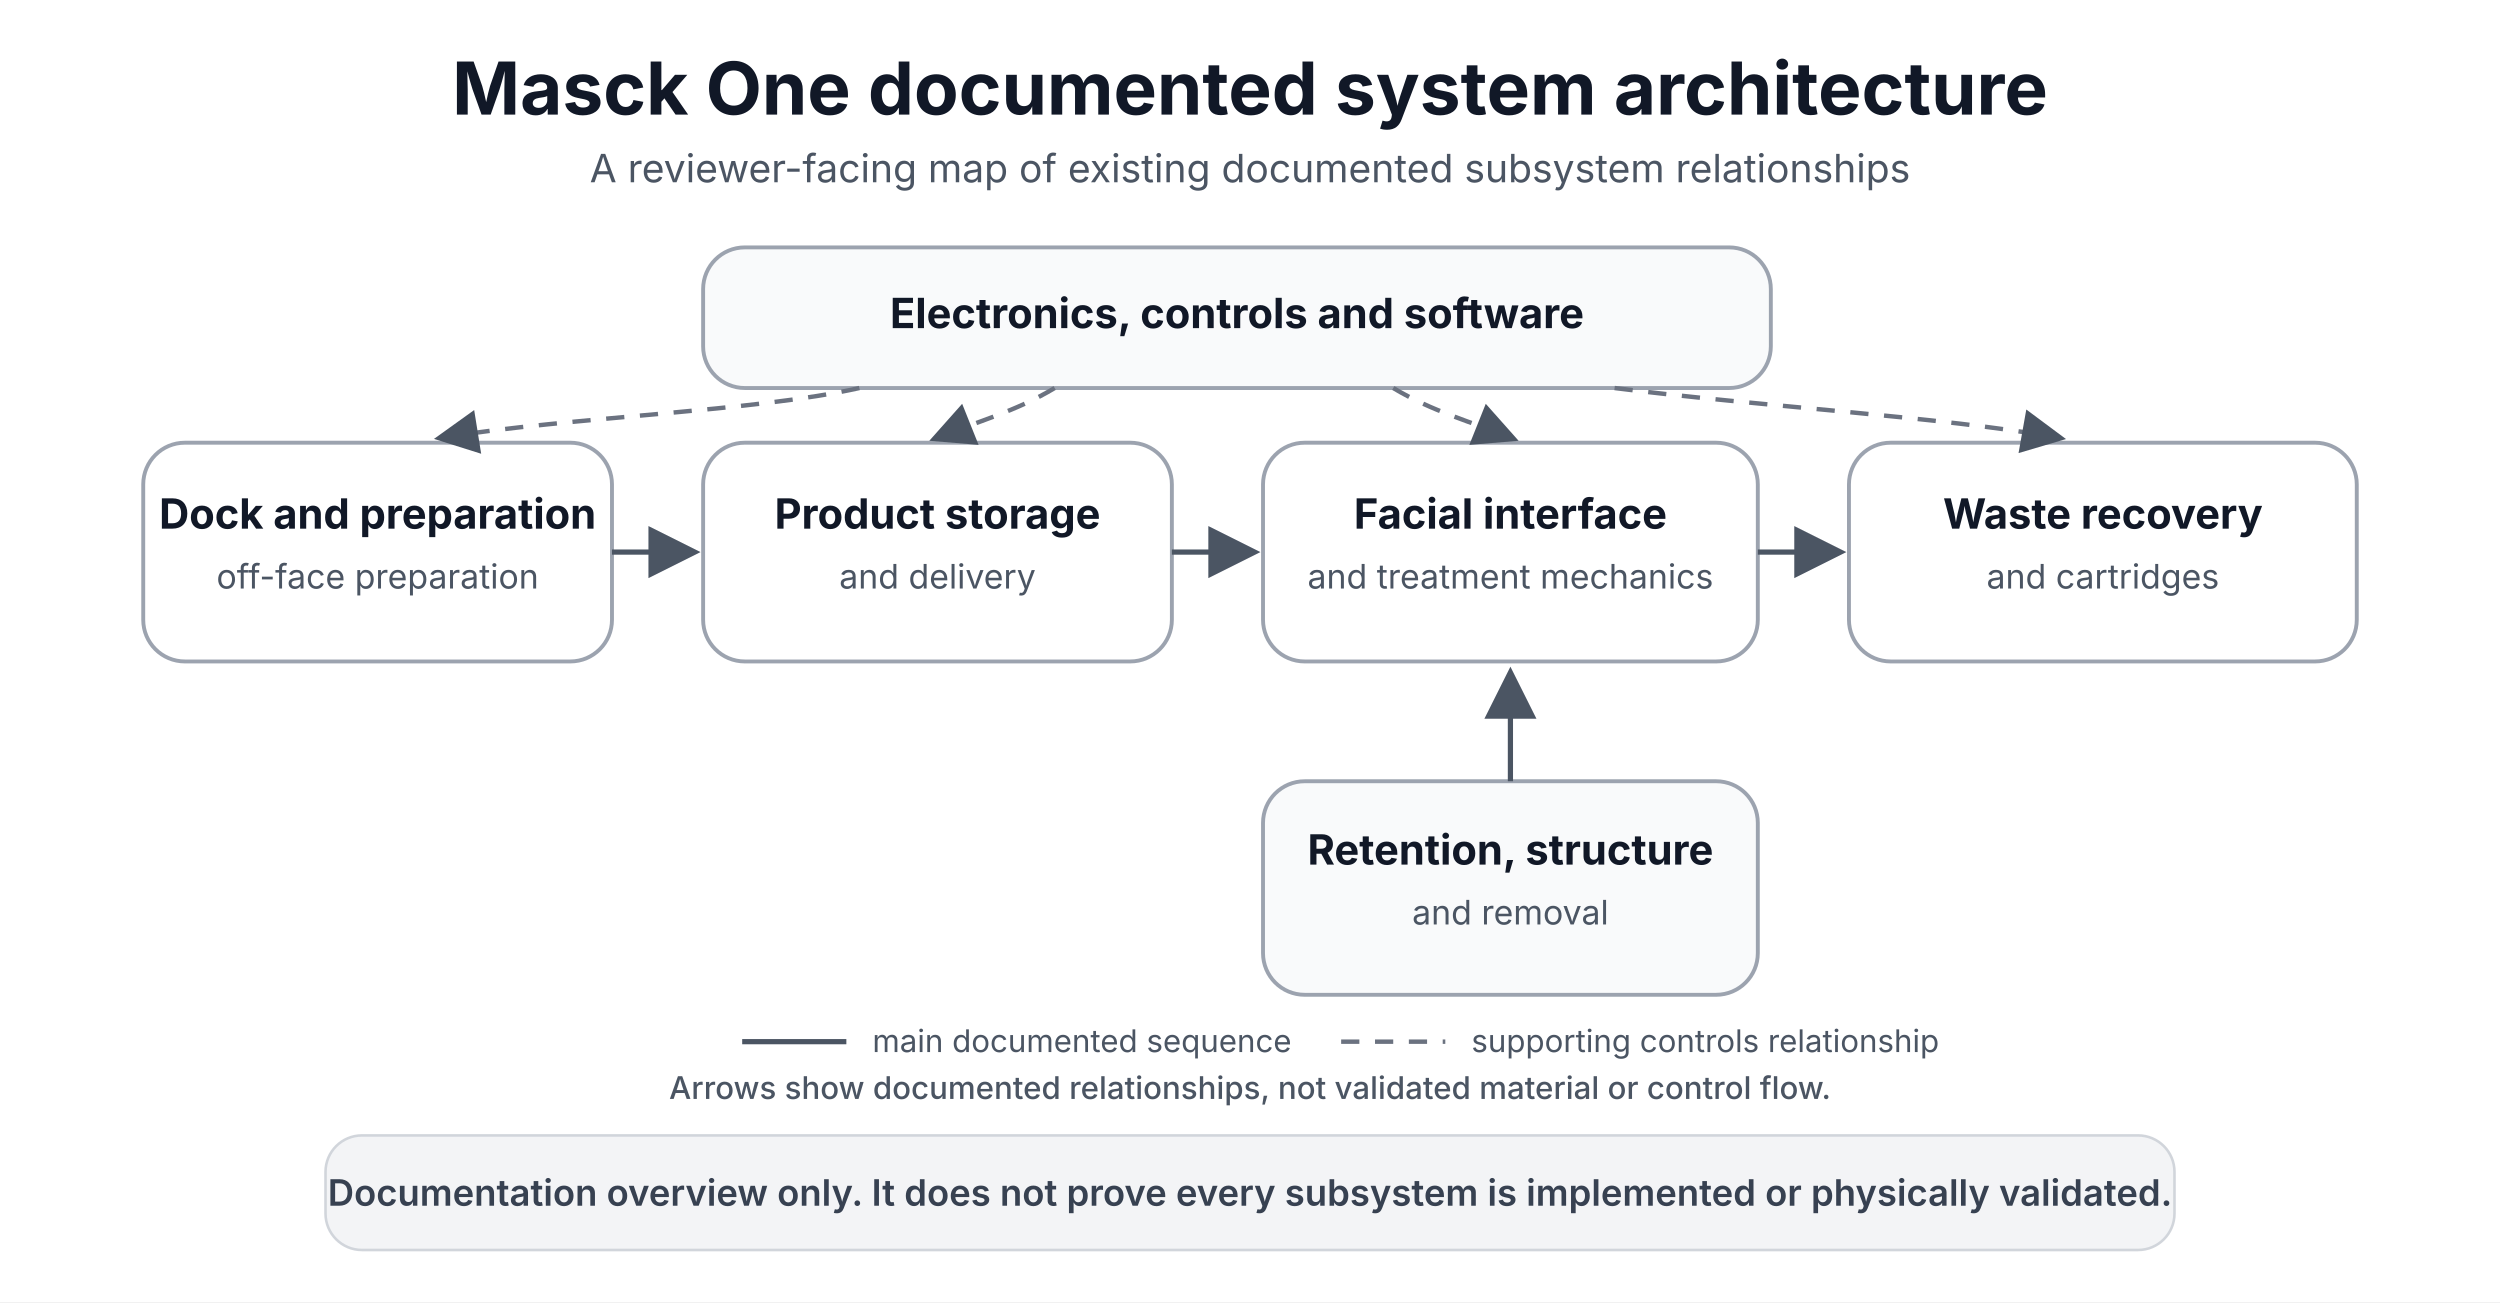
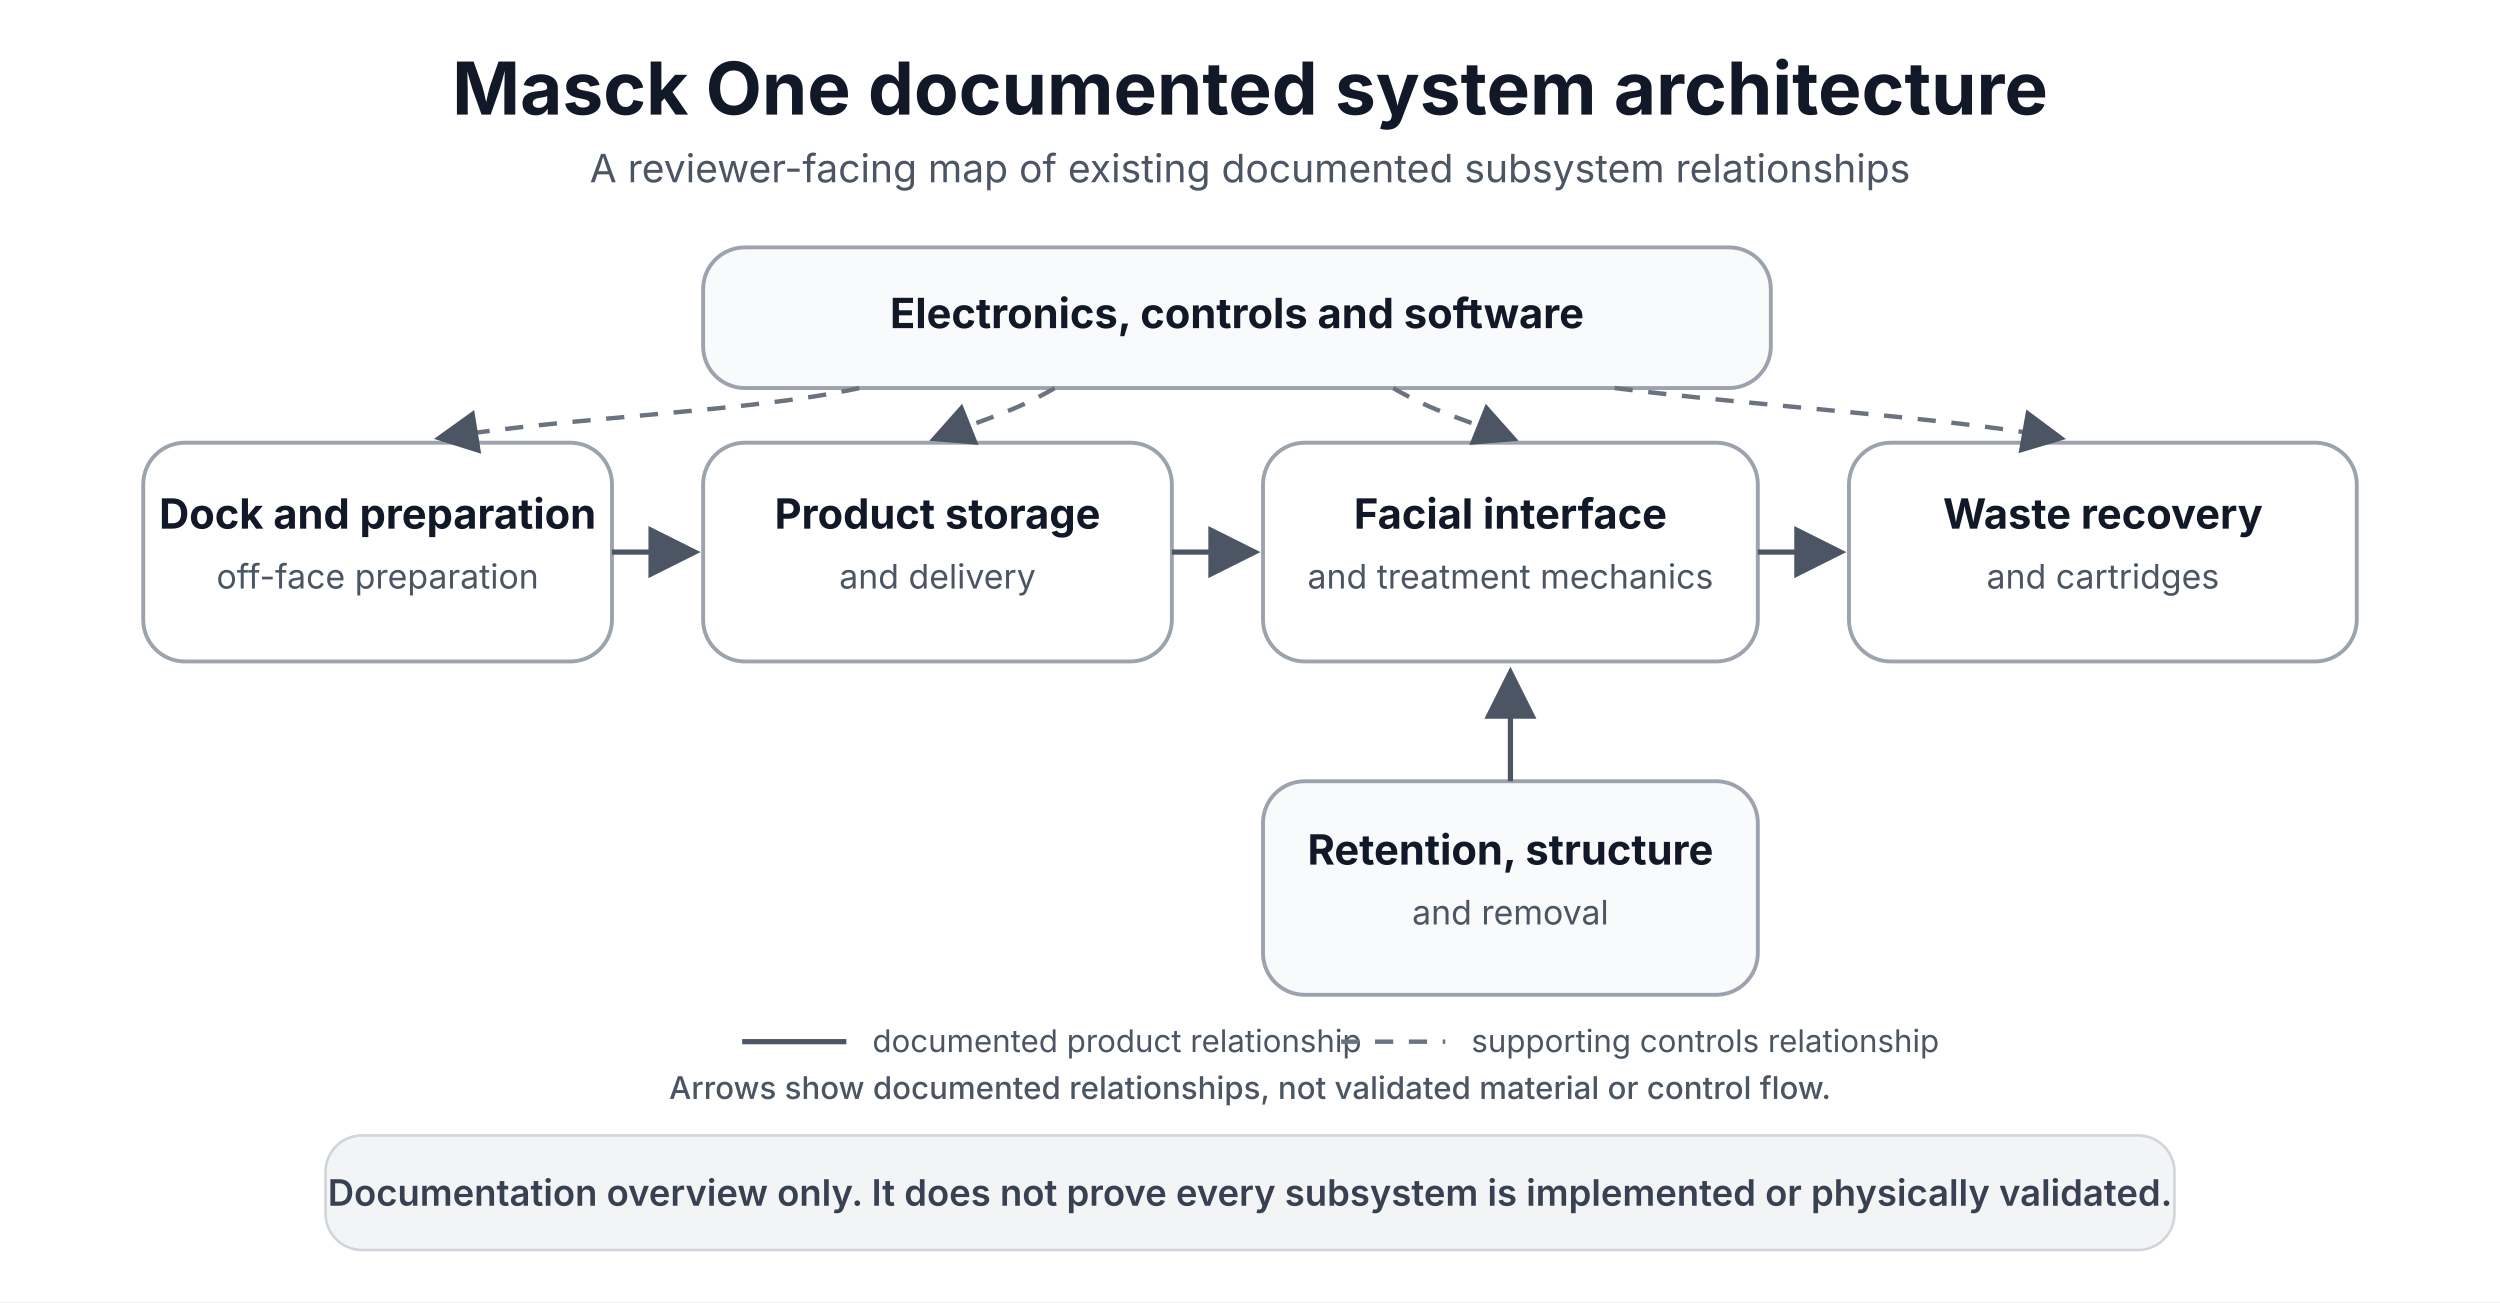
<svg xmlns="http://www.w3.org/2000/svg" width="960" height="500" viewBox="0 0 960 500" role="img" aria-labelledby="title desc">
  <defs>
    <marker id="arrow" markerWidth="10" markerHeight="10" refX="8" refY="5" orient="auto" markerUnits="strokeWidth">
      <path d="M 0 0 L 10 5 L 0 10 z" fill="#4b5563" />
    </marker>
    <style>
      .title { font: 700 28px system-ui, -apple-system, BlinkMacSystemFont, 'Segoe UI', sans-serif; fill: #111827; }
      .subtitle { font: 400 15px system-ui, -apple-system, BlinkMacSystemFont, 'Segoe UI', sans-serif; fill: #4b5563; }
      .node-title { font: 650 16px system-ui, -apple-system, BlinkMacSystemFont, 'Segoe UI', sans-serif; fill: #111827; text-anchor: middle; }
      .node-sub { font: 400 13px system-ui, -apple-system, BlinkMacSystemFont, 'Segoe UI', sans-serif; fill: #4b5563; text-anchor: middle; }
      .legend { font: 400 12px system-ui, -apple-system, BlinkMacSystemFont, 'Segoe UI', sans-serif; fill: #4b5563; }
      .boundary-note { font: 500 12px system-ui, -apple-system, BlinkMacSystemFont, 'Segoe UI', sans-serif; fill: #4b5563; text-anchor: middle; }
      .footer { font: 600 14px system-ui, -apple-system, BlinkMacSystemFont, 'Segoe UI', sans-serif; fill: #374151; text-anchor: middle; }
      .box { fill: #ffffff; stroke: #9ca3af; stroke-width: 1.5; rx: 16; }
      .support { fill: #f9fafb; stroke: #9ca3af; stroke-width: 1.5; rx: 16; }
      .arrow { fill: none; stroke: #4b5563; stroke-width: 2; marker-end: url(#arrow); }
      .control-arrow { fill: none; stroke: #6b7280; stroke-width: 1.7; stroke-dasharray: 7 6; marker-end: url(#arrow); }
      .legend-solid { fill: none; stroke: #4b5563; stroke-width: 2; }
      .legend-dashed { fill: none; stroke: #6b7280; stroke-width: 1.7; stroke-dasharray: 7 6; }
    </style>
  </defs>
  <rect width="960" height="500" fill="#ffffff" />
  <text x="480" y="44" class="title" text-anchor="middle">Masck One documented system architecture</text>
  <text x="480" y="70" class="subtitle" text-anchor="middle">A reviewer-facing map of existing documented subsystem relationships</text>
  <rect x="55" y="170" width="180" height="84" class="box" />
  <text x="145" y="203" class="node-title">Dock and preparation</text>
  <text x="145" y="226" class="node-sub">off-face preparation</text>
  <rect x="270" y="170" width="180" height="84" class="box" />
  <text x="360" y="203" class="node-title">Product storage</text>
  <text x="360" y="226" class="node-sub">and delivery</text>
  <rect x="485" y="170" width="190" height="84" class="box" />
  <text x="580" y="203" class="node-title">Facial interface</text>
  <text x="580" y="226" class="node-sub">and treatment mechanics</text>
  <rect x="710" y="170" width="195" height="84" class="box" />
  <text x="807.5" y="203" class="node-title">Waste recovery</text>
  <text x="807.5" y="226" class="node-sub">and cartridges</text>
  <path d="M235 212 H265" class="arrow" />
  <path d="M450 212 H480" class="arrow" />
  <path d="M675 212 H705" class="arrow" />
  <rect x="485" y="300" width="190" height="82" class="support" />
  <text x="580" y="332" class="node-title">Retention, structure</text>
  <text x="580" y="355" class="node-sub">and removal</text>
  <path d="M580 300 V260" class="arrow" />
  <rect x="270" y="95" width="410" height="54" class="support" />
  <text x="475" y="126" class="node-title">Electronics, controls and software</text>
  <path d="M330 149 C290 158 220 160 170 168" class="control-arrow" />
  <path d="M405 149 C390 158 375 162 360 168" class="control-arrow" />
  <path d="M535 149 C550 158 565 162 580 168" class="control-arrow" />
  <path d="M620 149 C675 156 745 160 790 168" class="control-arrow" />
  <line x1="285" y1="400" x2="325" y2="400" class="legend-solid" />
-   <text x="335" y="404" class="legend">main documented sequence</text>
+   <text x="335" y="404" class="legend">documented product relationship</text>
  <line x1="515" y1="400" x2="555" y2="400" class="legend-dashed" />
  <text x="565" y="404" class="legend">supporting controls relationship</text>
  <text x="480" y="422" class="boundary-note">Arrows show documented relationships, not validated material or control flow.</text>
  <rect x="125" y="436" width="710" height="44" rx="14" fill="#f3f4f6" stroke="#d1d5db" />
  <text x="480" y="463" class="footer">Documentation overview only. It does not prove every subsystem is implemented or physically validated.</text>
</svg>
